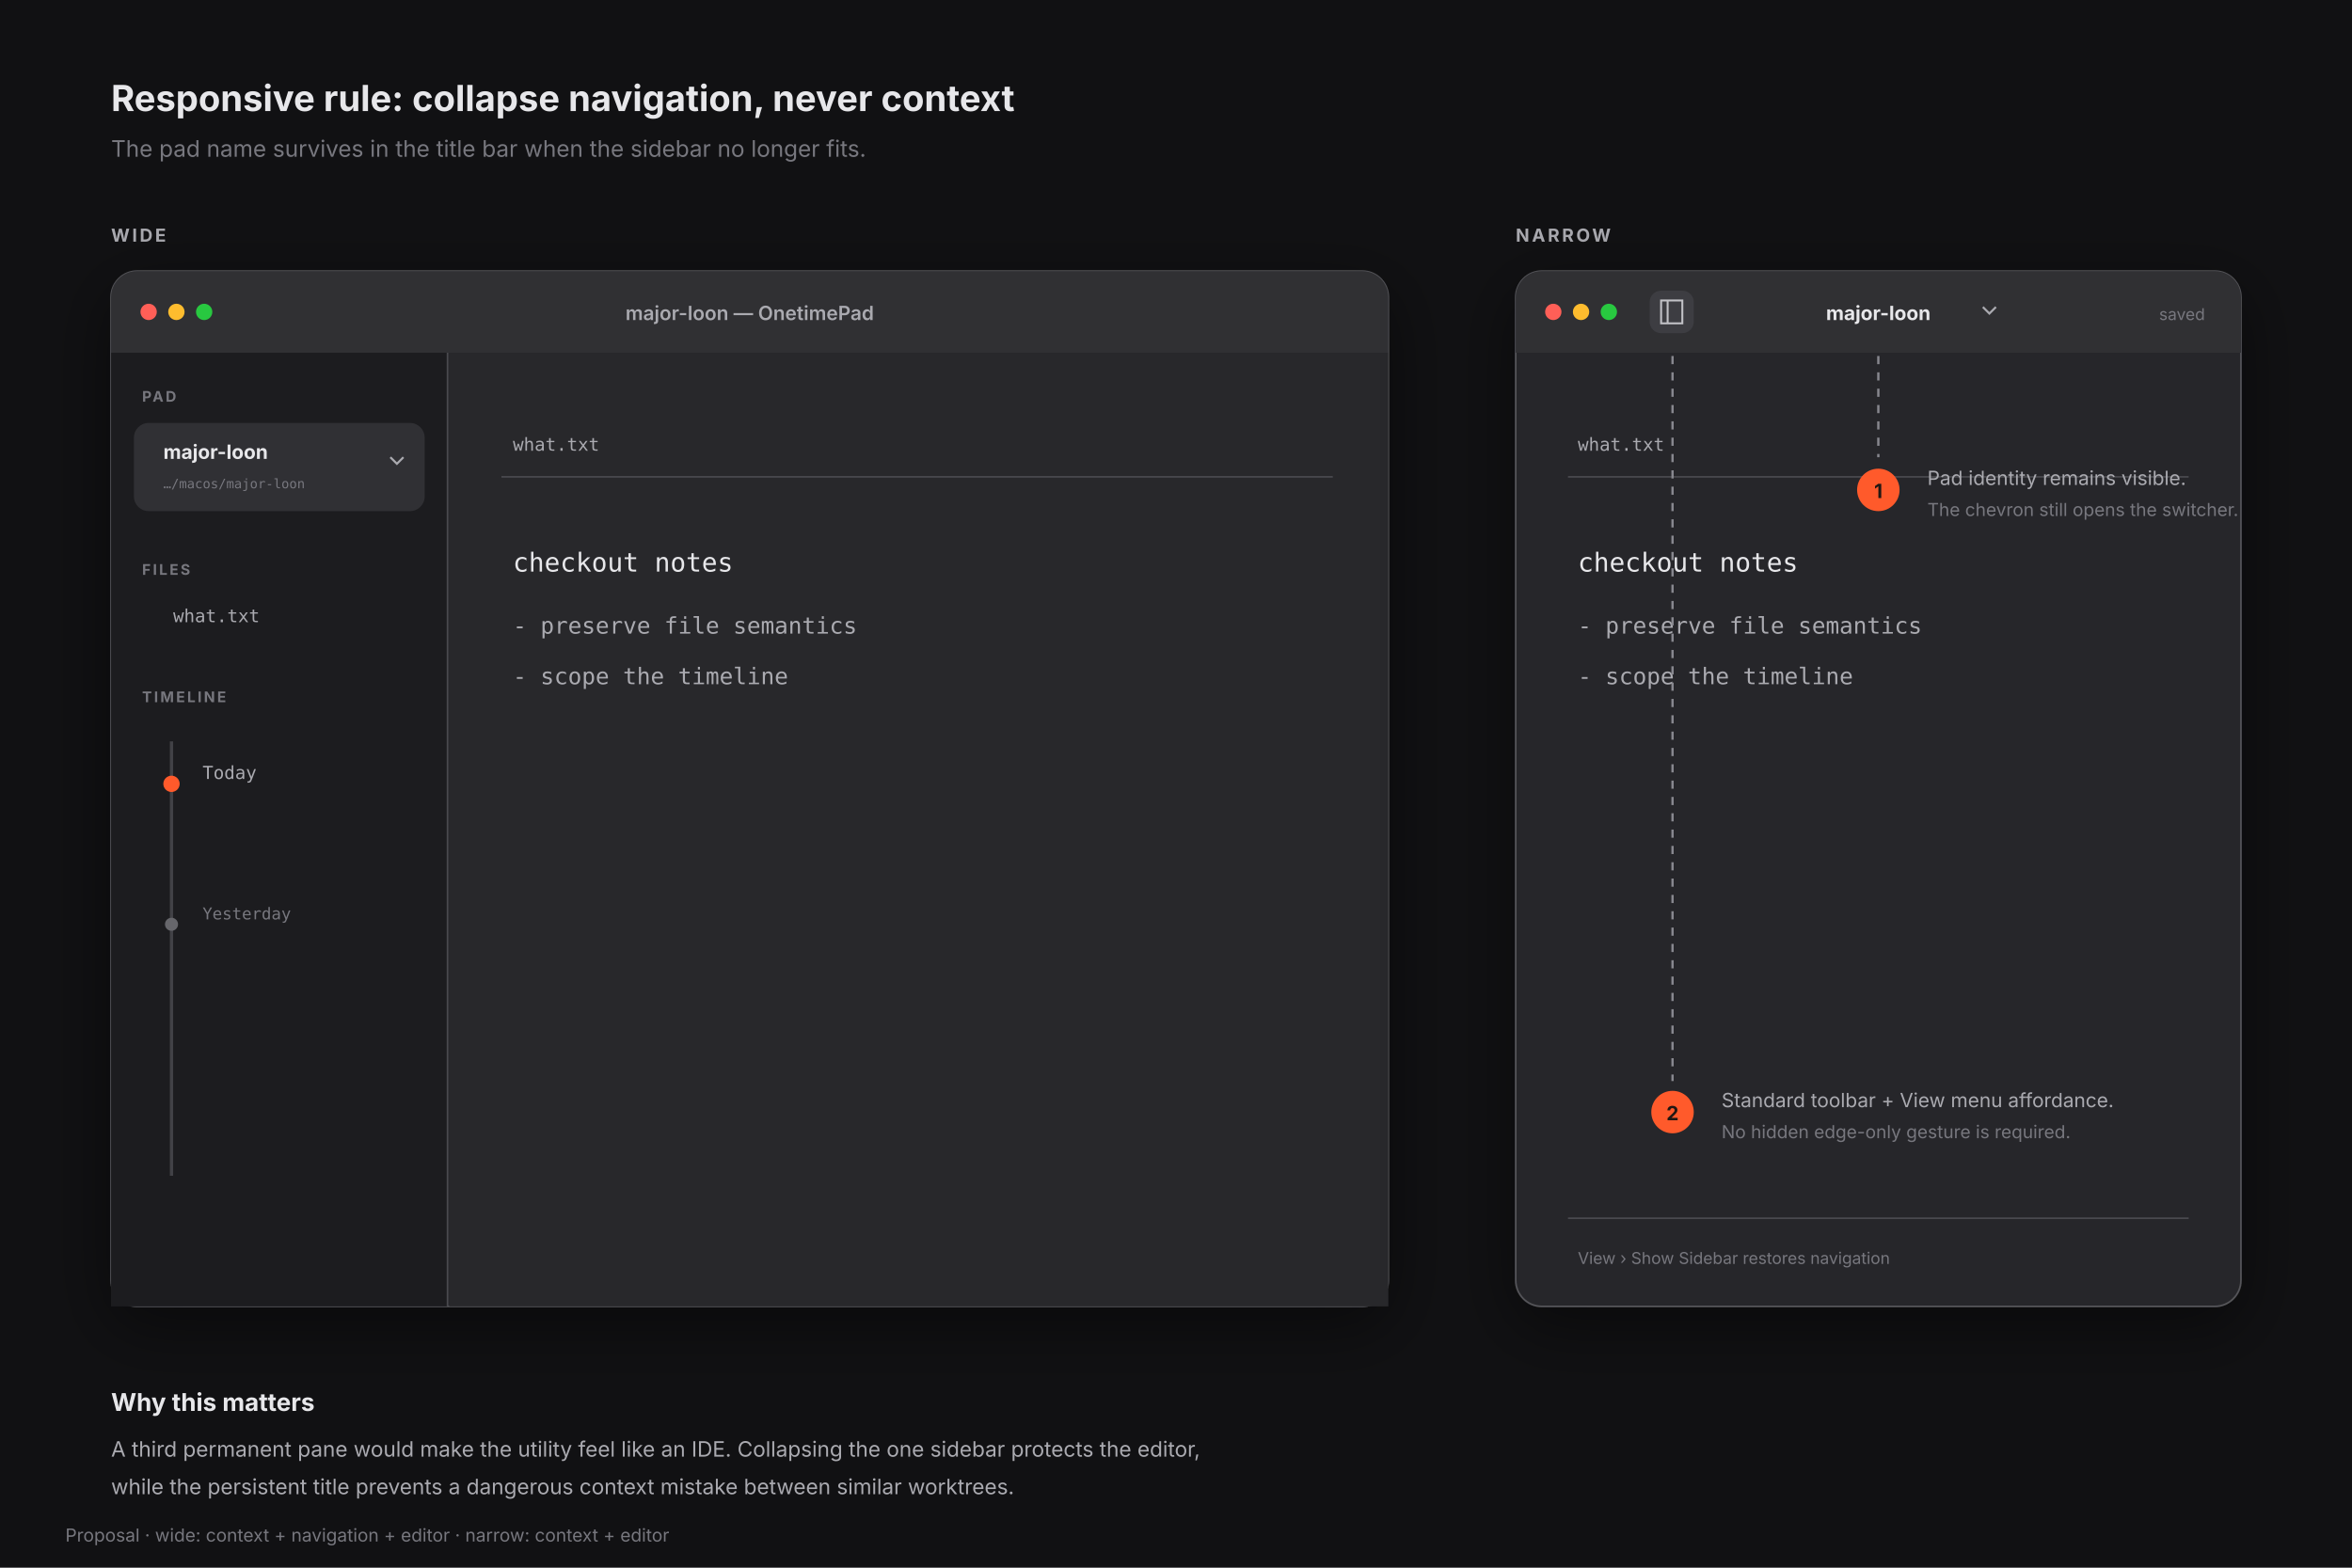
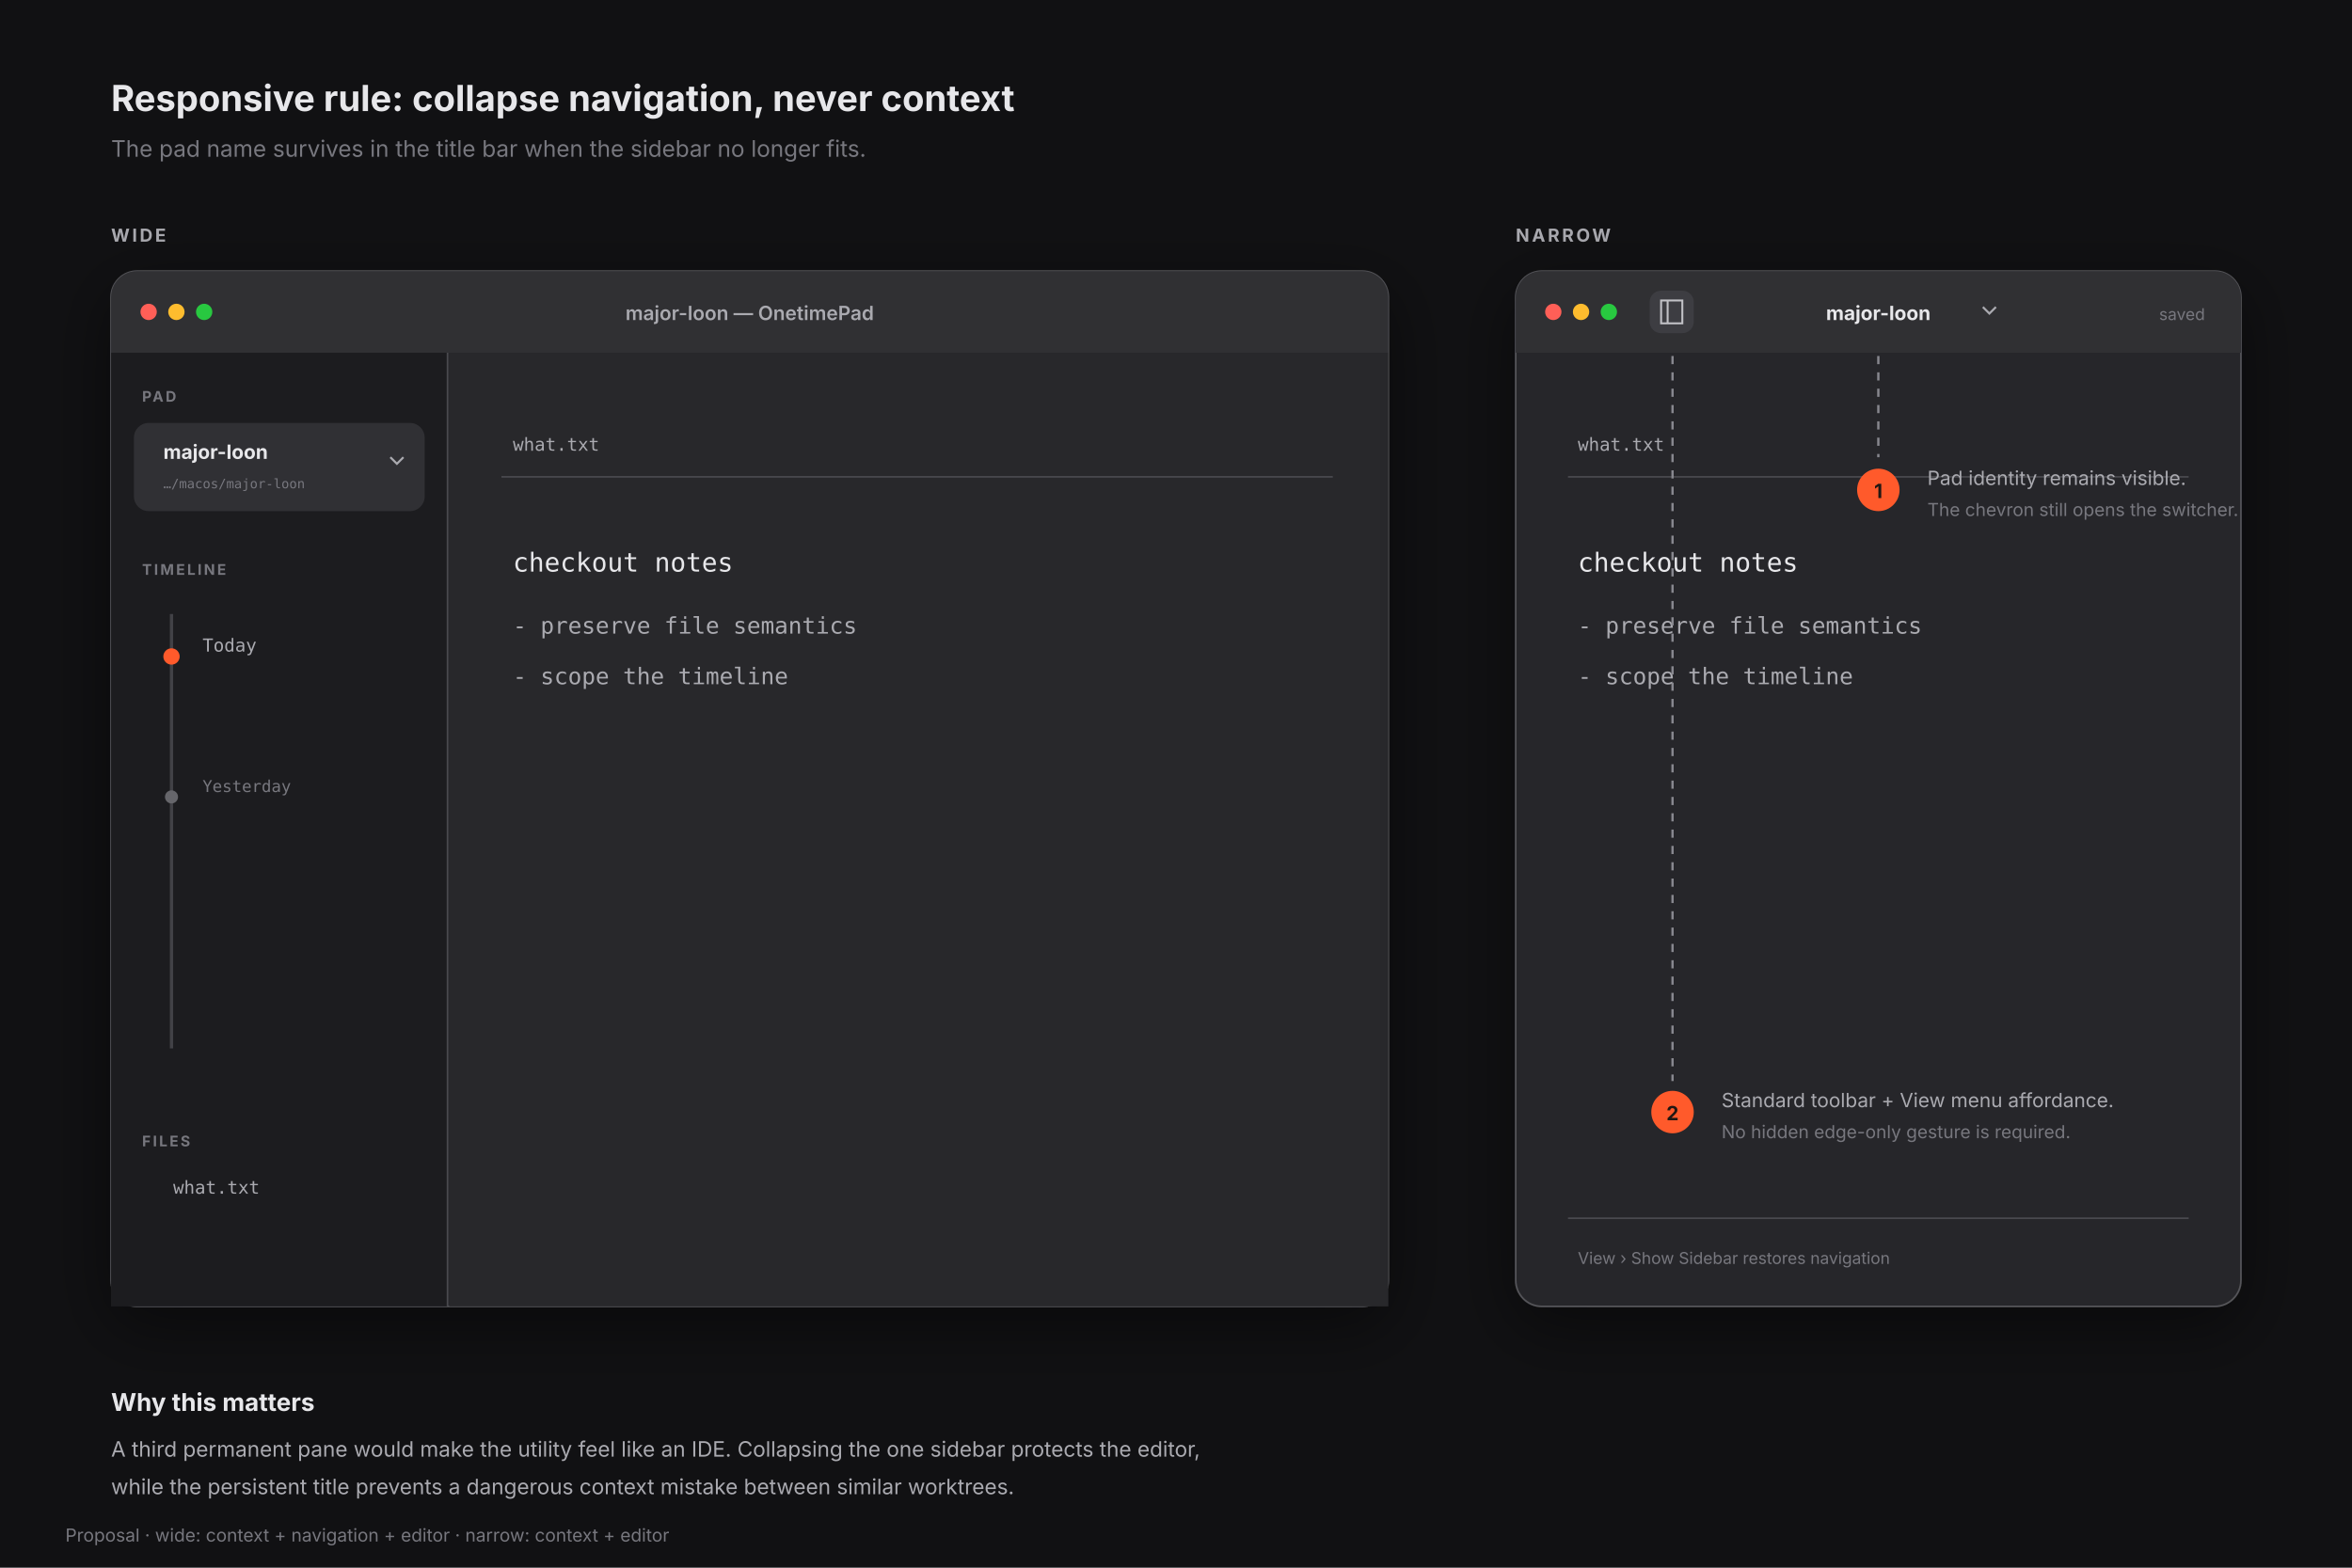
<svg xmlns="http://www.w3.org/2000/svg" width="1440" height="960" viewBox="0 0 1440 960" role="img" aria-labelledby="title desc">
  <defs>
    <filter id="shadow" x="-20%" y="-20%" width="140%" height="160%">
      <feDropShadow dx="0" dy="12" stdDeviation="20" flood-color="#000" flood-opacity=".46" />
    </filter>
    <style>
      .ui{font-family:-apple-system,BlinkMacSystemFont,"SF Pro Text","Segoe UI",sans-serif}
      .mono{font-family:ui-monospace,"SFMono-Regular",Menlo,monospace}
      .ink{fill:#e7e7ea}.quiet{fill:#aaaab0}.muted{fill:#77777e}.ember{fill:#ff5a2b}
      .hair{stroke:#49494e;stroke-width:1}.call{stroke:#88888f;stroke-width:1.4;stroke-dasharray:5 5;fill:none}
    </style>
  </defs>
  <rect width="1440" height="960" fill="#111113" />
  <text x="68" y="68" class="ui ink" font-size="22" font-weight="700">Responsive rule: collapse navigation, never context</text>
  <text x="68" y="96" class="ui muted" font-size="14">The pad name survives in the title bar when the sidebar no longer fits.</text>
  <text x="68" y="148" class="ui quiet" font-size="11" font-weight="700" letter-spacing="1.5">WIDE</text>
  <g filter="url(#shadow)">
    <rect x="68" y="166" width="782" height="634" rx="16" fill="#28282b" stroke="#55555a" />
  </g>
  <path d="M84 166h750a16 16 0 0 1 16 16v34H68v-34a16 16 0 0 1 16-16Z" fill="#303033" />
  <circle cx="91" cy="191" r="5" fill="#ff5f57" />
  <circle cx="108" cy="191" r="5" fill="#febc2e" />
  <circle cx="125" cy="191" r="5" fill="#28c840" />
  <text x="459" y="196" text-anchor="middle" class="ui quiet" font-size="12" font-weight="600">major-loon — OnetimePad</text>
  <rect x="68" y="216" width="206" height="584" fill="#1c1c1f" />
  <line x1="274" y1="216" x2="274" y2="800" class="hair" />
  <text x="87" y="246" class="ui muted" font-size="9" font-weight="700" letter-spacing="1.3">PAD</text>
  <rect x="82" y="259" width="178" height="54" rx="9" fill="#303034" />
  <text x="100" y="281" class="ui ink" font-size="12" font-weight="650">major-loon</text>
  <text x="100" y="299" class="mono muted" font-size="8">…/macos/major-loon</text>
  <path d="M239 280l4 4 4-4" fill="none" stroke="#aaaab0" stroke-width="1.3" />
-   <text x="87" y="352" class="ui muted" font-size="9" font-weight="700" letter-spacing="1.3">FILES</text>
-   <text x="106" y="381" class="mono quiet" font-size="11">what.txt</text>
-   <text x="87" y="430" class="ui muted" font-size="9" font-weight="700" letter-spacing="1.3">TIMELINE</text>
-   <line x1="105" y1="454" x2="105" y2="720" stroke="#414146" stroke-width="2" />
-   <circle cx="105" cy="480" r="5" fill="#ff5a2b" />
-   <text x="124" y="477" class="mono quiet" font-size="11">Today</text>
-   <circle cx="105" cy="566" r="4" fill="#66666b" />
-   <text x="124" y="563" class="mono muted" font-size="10">Yesterday</text>
+   <g transform="translate(0 -78)">
+     <text x="87" y="430" class="ui muted" font-size="9" font-weight="700" letter-spacing="1.3">TIMELINE</text>
+     <line x1="105" y1="454" x2="105" y2="720" stroke="#414146" stroke-width="2" />
+     <circle cx="105" cy="480" r="5" fill="#ff5a2b" />
+     <text x="124" y="477" class="mono quiet" font-size="11">Today</text>
+     <circle cx="105" cy="566" r="4" fill="#66666b" />
+     <text x="124" y="563" class="mono muted" font-size="10">Yesterday</text>
+   </g>
+   <g transform="translate(0 350)">
+     <text x="87" y="352" class="ui muted" font-size="9" font-weight="700" letter-spacing="1.3">FILES</text>
+     <text x="106" y="381" class="mono quiet" font-size="11">what.txt</text>
+   </g>
  <rect x="275" y="216" width="575" height="584" fill="#28282b" />
  <text x="314" y="276" class="mono quiet" font-size="11">what.txt</text>
  <line x1="307" y1="292" x2="816" y2="292" class="hair" />
  <text x="314" y="350" class="mono ink" font-size="16">checkout notes</text>
  <text x="314" y="388" class="mono quiet" font-size="14">- preserve file semantics</text>
  <text x="314" y="419" class="mono quiet" font-size="14">- scope the timeline</text>
  <text x="928" y="148" class="ui quiet" font-size="11" font-weight="700" letter-spacing="1.5">NARROW</text>
  <g filter="url(#shadow)">
    <rect x="928" y="166" width="444" height="634" rx="16" fill="#28282b" stroke="#55555a" />
  </g>
  <path d="M944 166h412a16 16 0 0 1 16 16v34H928v-34a16 16 0 0 1 16-16Z" fill="#303033" />
  <circle cx="951" cy="191" r="5" fill="#ff5f57" />
  <circle cx="968" cy="191" r="5" fill="#febc2e" />
  <circle cx="985" cy="191" r="5" fill="#28c840" />
  <rect x="1010" y="178" width="27" height="26" rx="7" fill="#3d3d42" />
  <path d="M1017 184h13v14h-13zm4 0v14" fill="none" stroke="#c1c1c6" stroke-width="1.2" />
  <text x="1150" y="196" text-anchor="middle" class="ui ink" font-size="12" font-weight="650">major-loon</text>
  <path d="M1214 188l4 4 4-4" fill="none" stroke="#aaaab0" stroke-width="1.3" />
  <text x="1350" y="196" text-anchor="end" class="ui muted" font-size="10">saved</text>
  <text x="966" y="276" class="mono quiet" font-size="11">what.txt</text>
  <line x1="960" y1="292" x2="1340" y2="292" class="hair" />
  <text x="966" y="350" class="mono ink" font-size="16">checkout notes</text>
  <text x="966" y="388" class="mono quiet" font-size="14">- preserve file semantics</text>
  <text x="966" y="419" class="mono quiet" font-size="14">- scope the timeline</text>
  <line x1="960" y1="746" x2="1340" y2="746" class="hair" />
  <text x="966" y="774" class="ui muted" font-size="10">View › Show Sidebar restores navigation</text>
  <path d="M1150 218v62" class="call" />
  <circle cx="1150" cy="300" r="13" fill="#ff5a2b" />
  <text x="1150" y="305" text-anchor="middle" class="ui" font-size="12" font-weight="750" fill="#211713">1</text>
  <text x="1180" y="297" class="ui quiet" font-size="12">Pad identity remains visible.</text>
  <text x="1180" y="316" class="ui muted" font-size="11">The chevron still opens the switcher.</text>
  <path d="M1024 218v444" class="call" />
  <circle cx="1024" cy="681" r="13" fill="#ff5a2b" />
  <text x="1024" y="686" text-anchor="middle" class="ui" font-size="12" font-weight="750" fill="#211713">2</text>
  <text x="1054" y="678" class="ui quiet" font-size="12">Standard toolbar + View menu affordance.</text>
  <text x="1054" y="697" class="ui muted" font-size="11">No hidden edge-only gesture is required.</text>
  <text x="68" y="864" class="ui ink" font-size="15" font-weight="650">Why this matters</text>
  <text x="68" y="892" class="ui quiet" font-size="13">A third permanent pane would make the utility feel like an IDE. Collapsing the one sidebar protects the editor,</text>
  <text x="68" y="915" class="ui quiet" font-size="13">while the persistent title prevents a dangerous context mistake between similar worktrees.</text>
  <text x="40" y="944" class="ui muted" font-size="11">Proposal · wide: context + navigation + editor · narrow: context + editor</text>
</svg>
